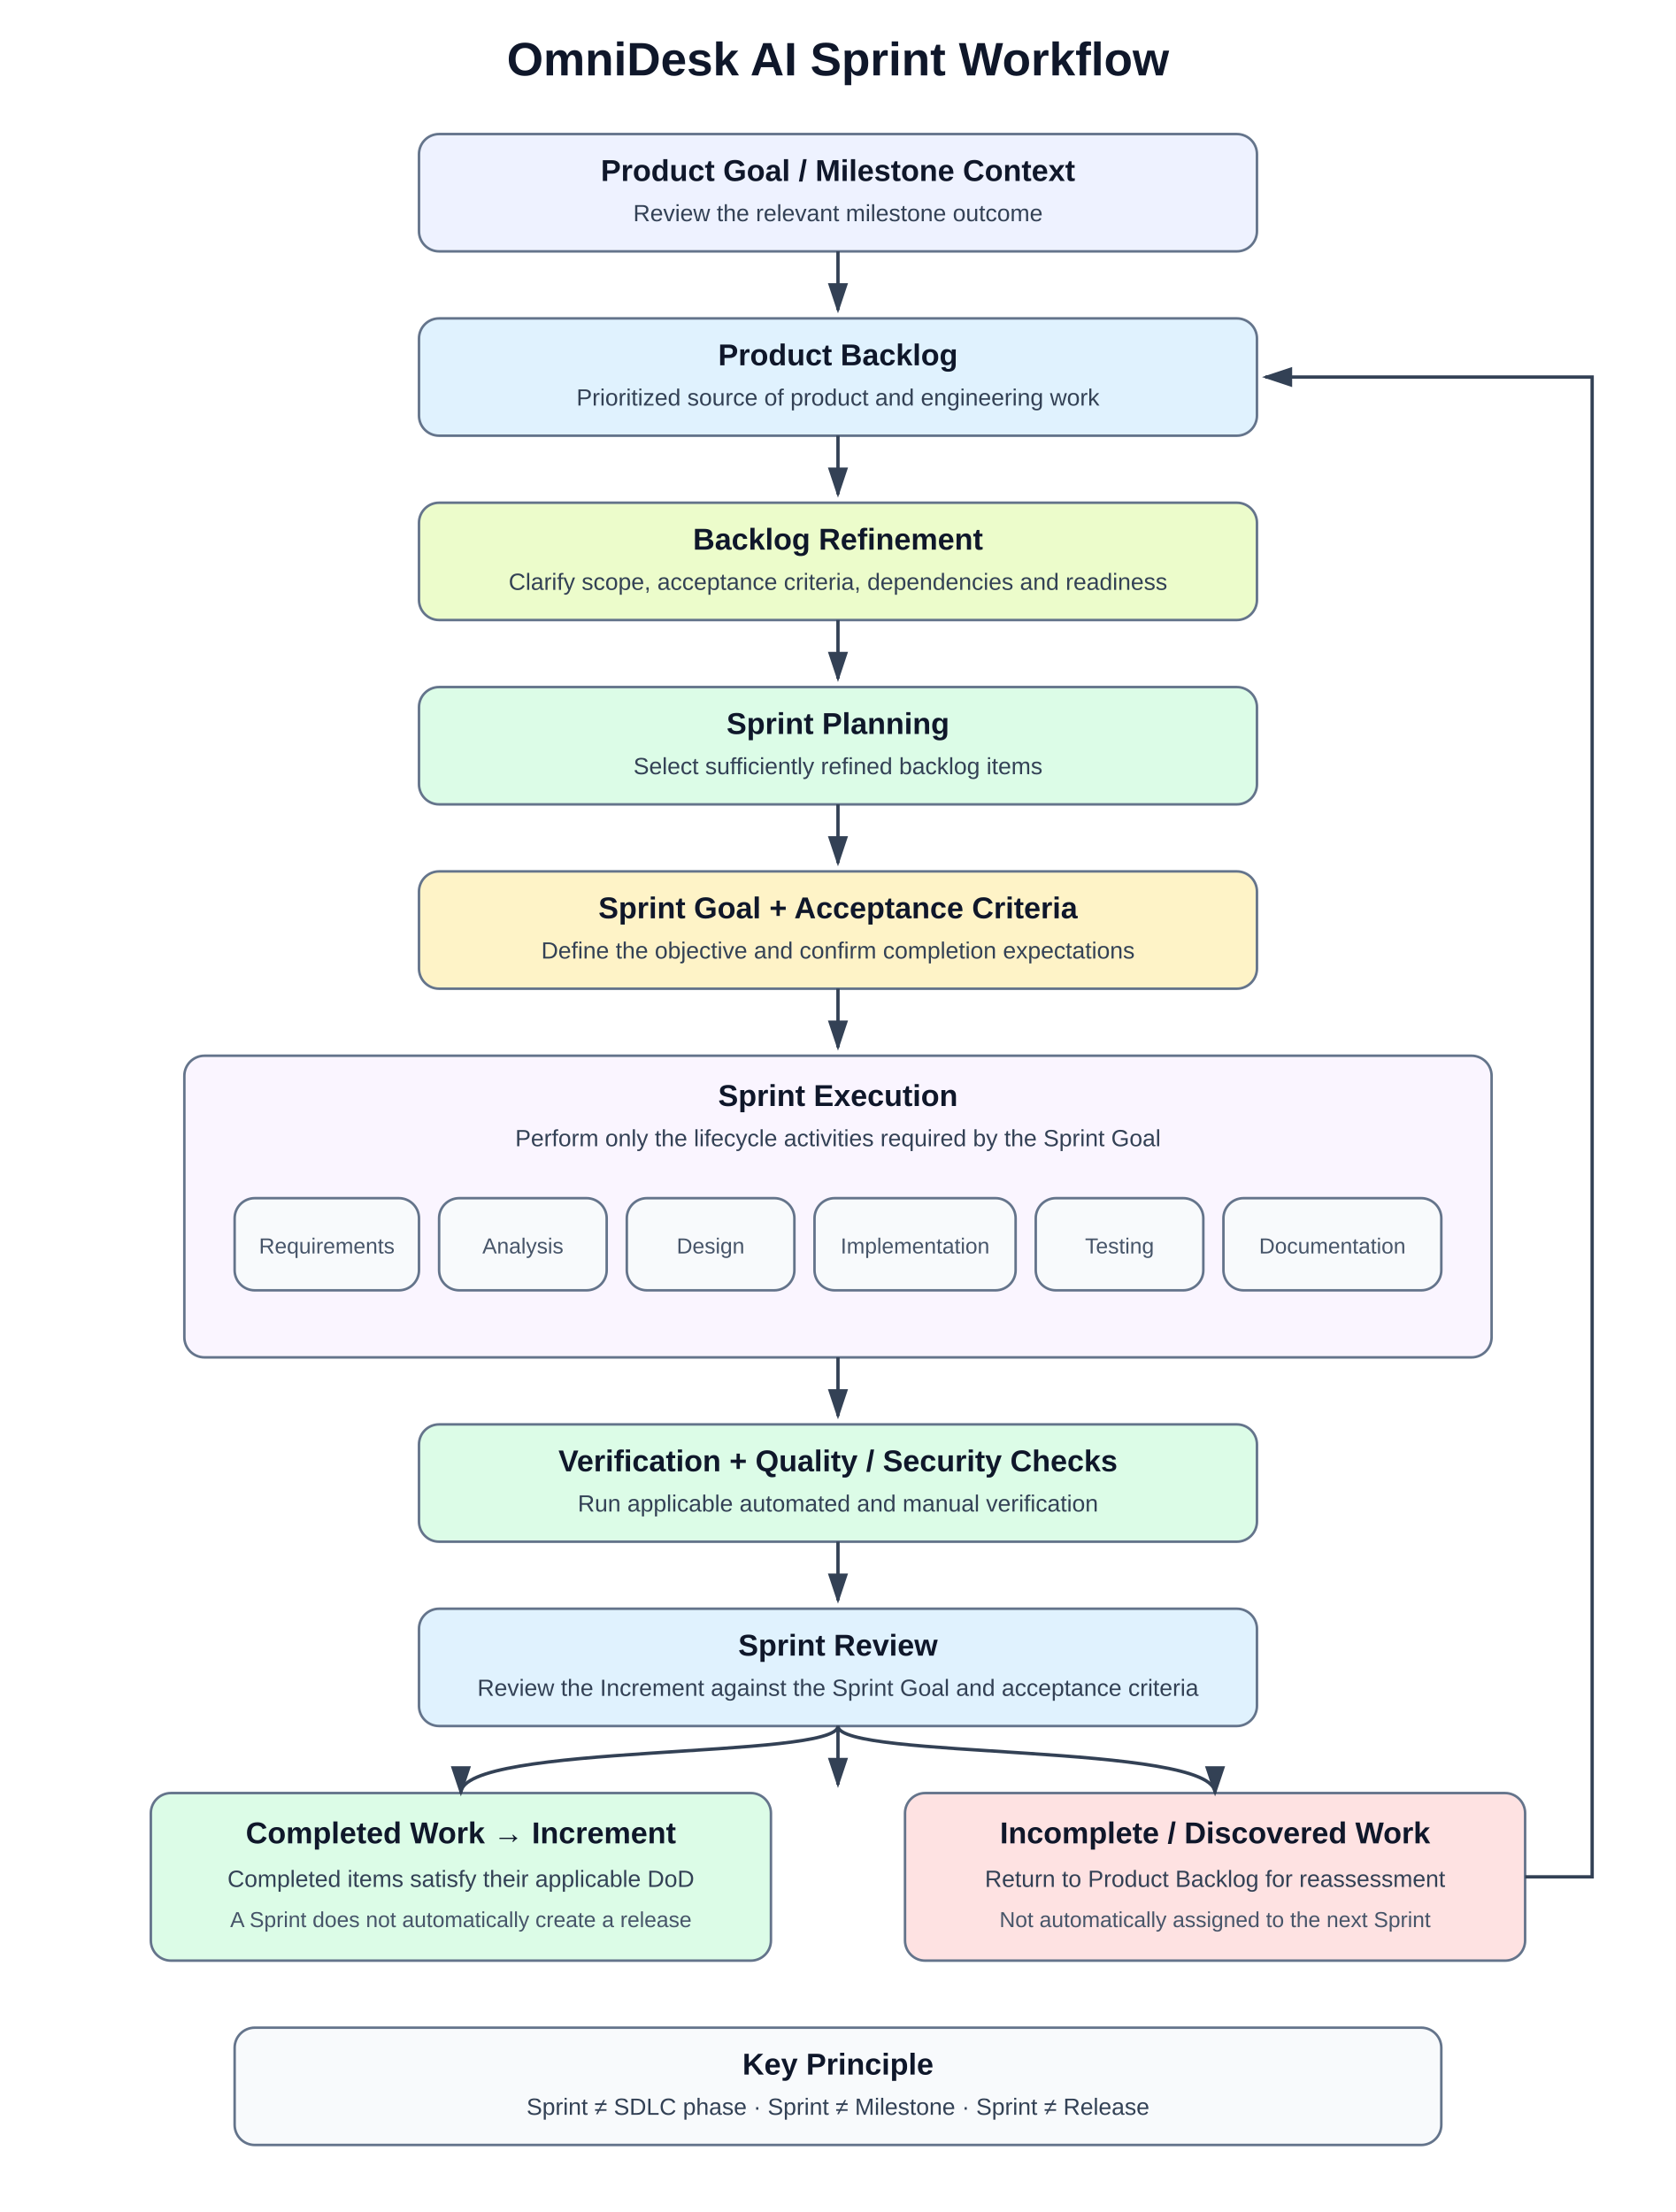
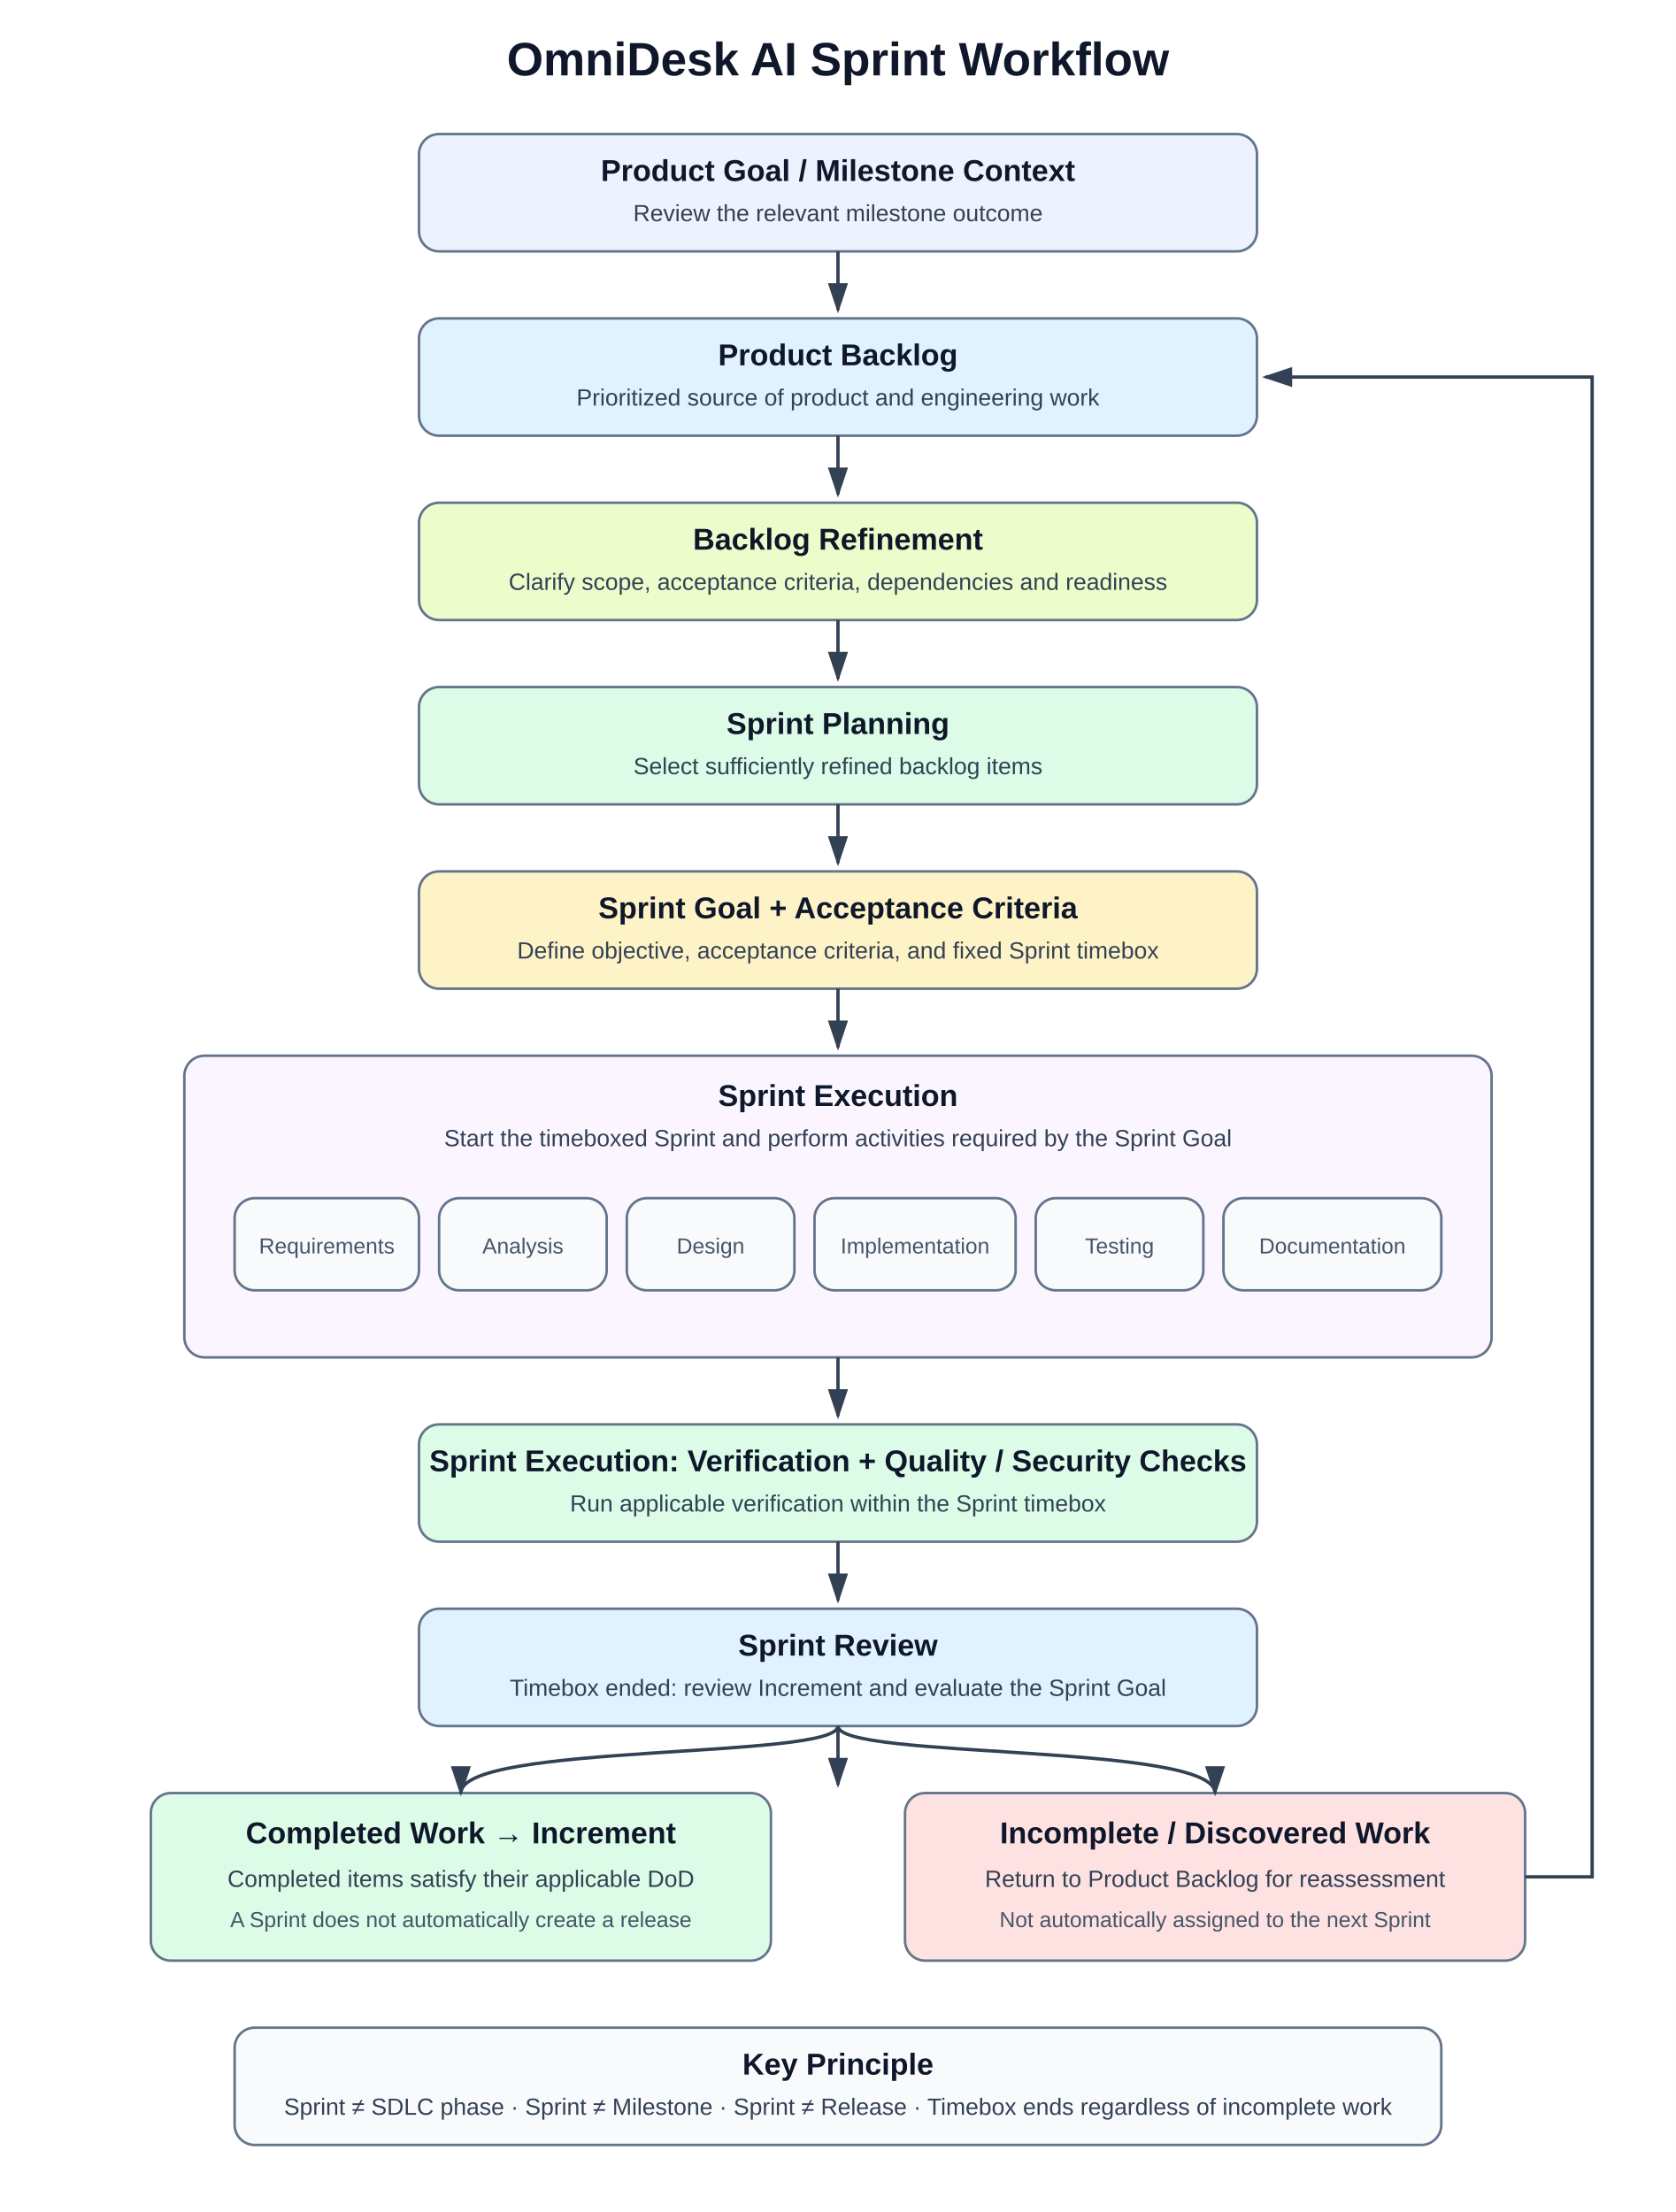
<svg xmlns="http://www.w3.org/2000/svg" width="1000" height="1320" viewBox="0 0 1000 1320" role="img" aria-labelledby="title desc">
  <defs>
    <marker id="arrow" markerWidth="10" markerHeight="10" refX="8" refY="3" orient="auto">
      <path d="M0,0 L0,6 L9,3 z" fill="#334155" />
    </marker>
    <style>
      .title{font:700 28px Arial,sans-serif;fill:#0f172a}.h{font:700 18px Arial,sans-serif;fill:#0f172a}.t{font:14px Arial,sans-serif;fill:#334155}.small{font:13px Arial,sans-serif;fill:#475569}.box{stroke:#64748b;stroke-width:1.5;rx:12}.line{stroke:#334155;stroke-width:2;fill:none;marker-end:url(#arrow)}
    </style>
  </defs>
  <rect width="1000" height="1320" fill="#fff" />
  <text x="500" y="45" text-anchor="middle" class="title">OmniDesk AI Sprint Workflow</text>
  <rect x="250" y="80" width="500" height="70" class="box" fill="#eef2ff" />
  <text x="500" y="108" text-anchor="middle" class="h">Product Goal / Milestone Context</text>
  <text x="500" y="132" text-anchor="middle" class="t">Review the relevant milestone outcome</text>
  <path d="M500 150 V185" class="line" />
  <rect x="250" y="190" width="500" height="70" class="box" fill="#e0f2fe" />
  <text x="500" y="218" text-anchor="middle" class="h">Product Backlog</text>
  <text x="500" y="242" text-anchor="middle" class="t">Prioritized source of product and engineering work</text>
  <path d="M500 260 V295" class="line" />
  <rect x="250" y="300" width="500" height="70" class="box" fill="#ecfccb" />
  <text x="500" y="328" text-anchor="middle" class="h">Backlog Refinement</text>
  <text x="500" y="352" text-anchor="middle" class="t">Clarify scope, acceptance criteria, dependencies and readiness</text>
  <path d="M500 370 V405" class="line" />
  <rect x="250" y="410" width="500" height="70" class="box" fill="#dcfce7" />
  <text x="500" y="438" text-anchor="middle" class="h">Sprint Planning</text>
  <text x="500" y="462" text-anchor="middle" class="t">Select sufficiently refined backlog items</text>
  <path d="M500 480 V515" class="line" />
  <rect x="250" y="520" width="500" height="70" class="box" fill="#fef3c7" />
  <text x="500" y="548" text-anchor="middle" class="h">Sprint Goal + Acceptance Criteria</text>
-   <text x="500" y="572" text-anchor="middle" class="t">Define the objective and confirm completion expectations</text>
+   <text x="500" y="572" text-anchor="middle" class="t">Define objective, acceptance criteria, and fixed Sprint timebox</text>
  <path d="M500 590 V625" class="line" />
  <rect x="110" y="630" width="780" height="180" class="box" fill="#faf5ff" />
  <text x="500" y="660" text-anchor="middle" class="h">Sprint Execution</text>
-   <text x="500" y="684" text-anchor="middle" class="t">Perform only the lifecycle activities required by the Sprint Goal</text>
+   <text x="500" y="684" text-anchor="middle" class="t">Start the timeboxed Sprint and perform activities required by the Sprint Goal</text>
  <g>
    <rect x="140" y="715" width="110" height="55" class="box" fill="#f8fafc" />
    <text x="195" y="748" text-anchor="middle" class="small">Requirements</text>
    <rect x="262" y="715" width="100" height="55" class="box" fill="#f8fafc" />
    <text x="312" y="748" text-anchor="middle" class="small">Analysis</text>
    <rect x="374" y="715" width="100" height="55" class="box" fill="#f8fafc" />
    <text x="424" y="748" text-anchor="middle" class="small">Design</text>
    <rect x="486" y="715" width="120" height="55" class="box" fill="#f8fafc" />
    <text x="546" y="748" text-anchor="middle" class="small">Implementation</text>
    <rect x="618" y="715" width="100" height="55" class="box" fill="#f8fafc" />
    <text x="668" y="748" text-anchor="middle" class="small">Testing</text>
    <rect x="730" y="715" width="130" height="55" class="box" fill="#f8fafc" />
    <text x="795" y="748" text-anchor="middle" class="small">Documentation</text>
  </g>
  <path d="M500 810 V845" class="line" />
  <rect x="250" y="850" width="500" height="70" class="box" fill="#dcfce7" />
-   <text x="500" y="878" text-anchor="middle" class="h">Verification + Quality / Security Checks</text>
-   <text x="500" y="902" text-anchor="middle" class="t">Run applicable automated and manual verification</text>
+   <text x="500" y="878" text-anchor="middle" class="h">Sprint Execution: Verification + Quality / Security Checks</text>
+   <text x="500" y="902" text-anchor="middle" class="t">Run applicable verification within the Sprint timebox</text>
  <path d="M500 920 V955" class="line" />
  <rect x="250" y="960" width="500" height="70" class="box" fill="#e0f2fe" />
  <text x="500" y="988" text-anchor="middle" class="h">Sprint Review</text>
-   <text x="500" y="1012" text-anchor="middle" class="t">Review the Increment against the Sprint Goal and acceptance criteria</text>
+   <text x="500" y="1012" text-anchor="middle" class="t">Timebox ended: review Increment and evaluate the Sprint Goal</text>
  <path d="M500 1030 V1065" class="line" />
  <rect x="90" y="1070" width="370" height="100" class="box" fill="#dcfce7" />
  <text x="275" y="1100" text-anchor="middle" class="h">Completed Work → Increment</text>
  <text x="275" y="1126" text-anchor="middle" class="t">Completed items satisfy their applicable DoD</text>
  <text x="275" y="1150" text-anchor="middle" class="small">A Sprint does not automatically create a release</text>
  <rect x="540" y="1070" width="370" height="100" class="box" fill="#fee2e2" />
  <text x="725" y="1100" text-anchor="middle" class="h">Incomplete / Discovered Work</text>
  <text x="725" y="1126" text-anchor="middle" class="t">Return to Product Backlog for reassessment</text>
  <text x="725" y="1150" text-anchor="middle" class="small">Not automatically assigned to the next Sprint</text>
  <path d="M500 1030 C500 1050 275 1040 275 1070" class="line" />
  <path d="M500 1030 C500 1050 725 1040 725 1070" class="line" />
  <path d="M910 1120 H950 V225 H755" class="line" />
  <rect x="140" y="1210" width="720" height="70" class="box" fill="#f8fafc" />
  <text x="500" y="1238" text-anchor="middle" class="h">Key Principle</text>
-   <text x="500" y="1262" text-anchor="middle" class="t">Sprint ≠ SDLC phase · Sprint ≠ Milestone · Sprint ≠ Release</text>
+   <text x="500" y="1262" text-anchor="middle" class="t">Sprint ≠ SDLC phase · Sprint ≠ Milestone · Sprint ≠ Release · Timebox ends regardless of incomplete work</text>
</svg>
